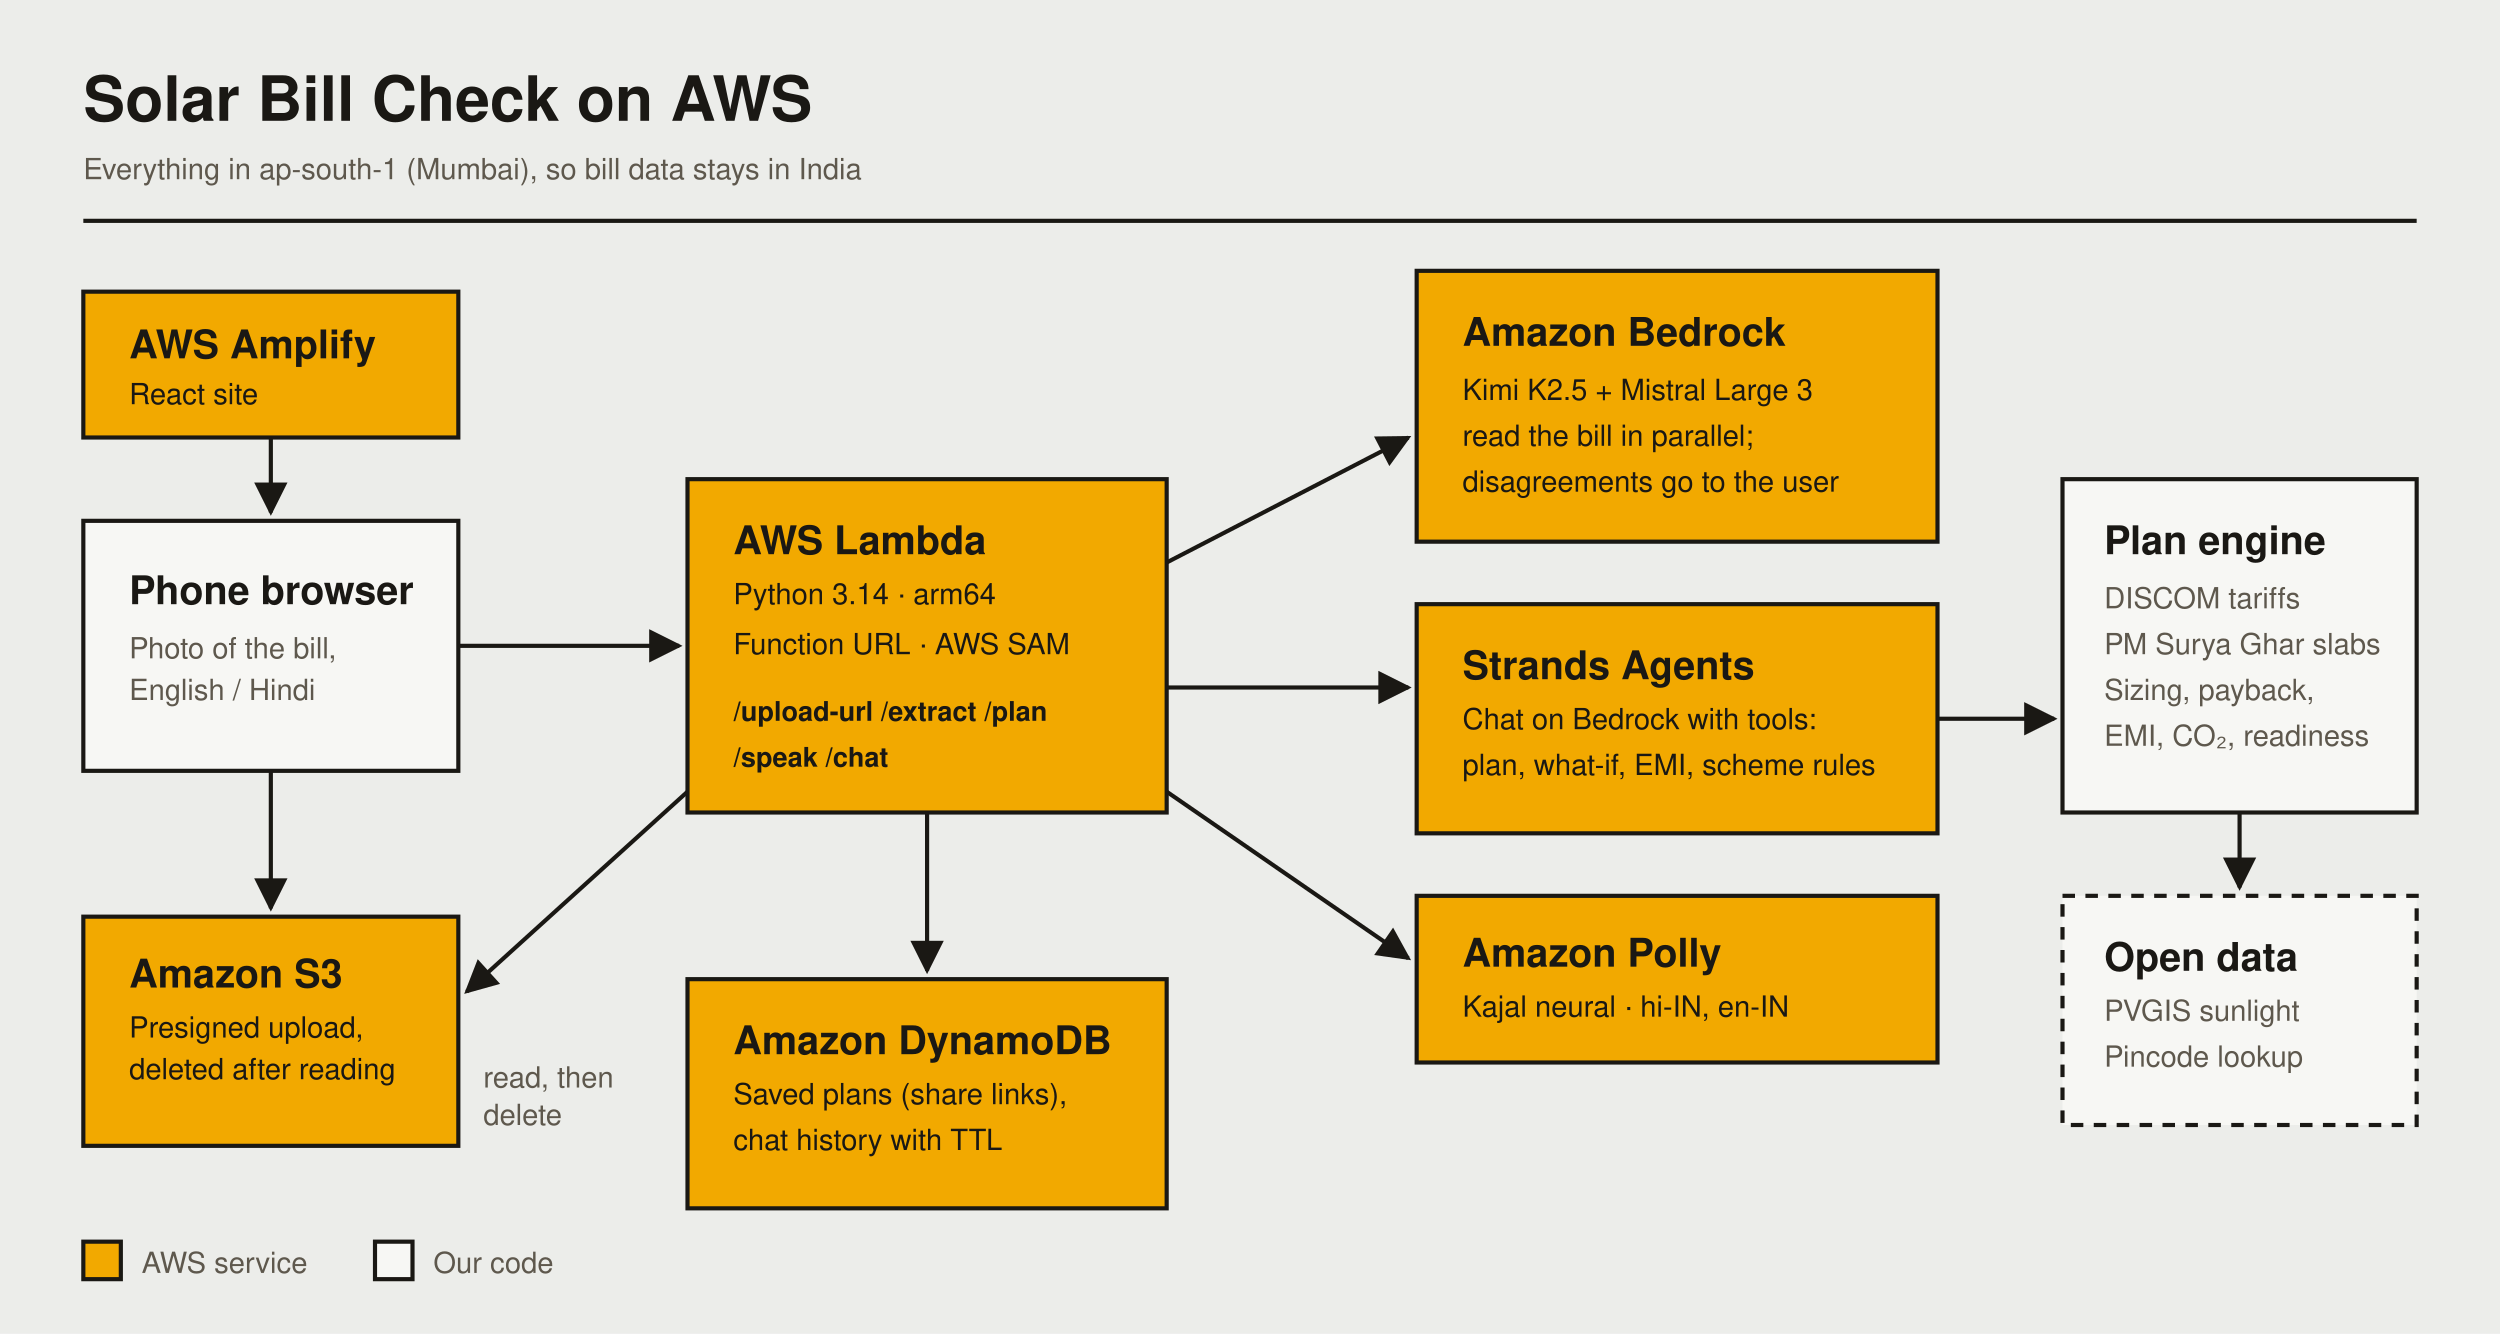
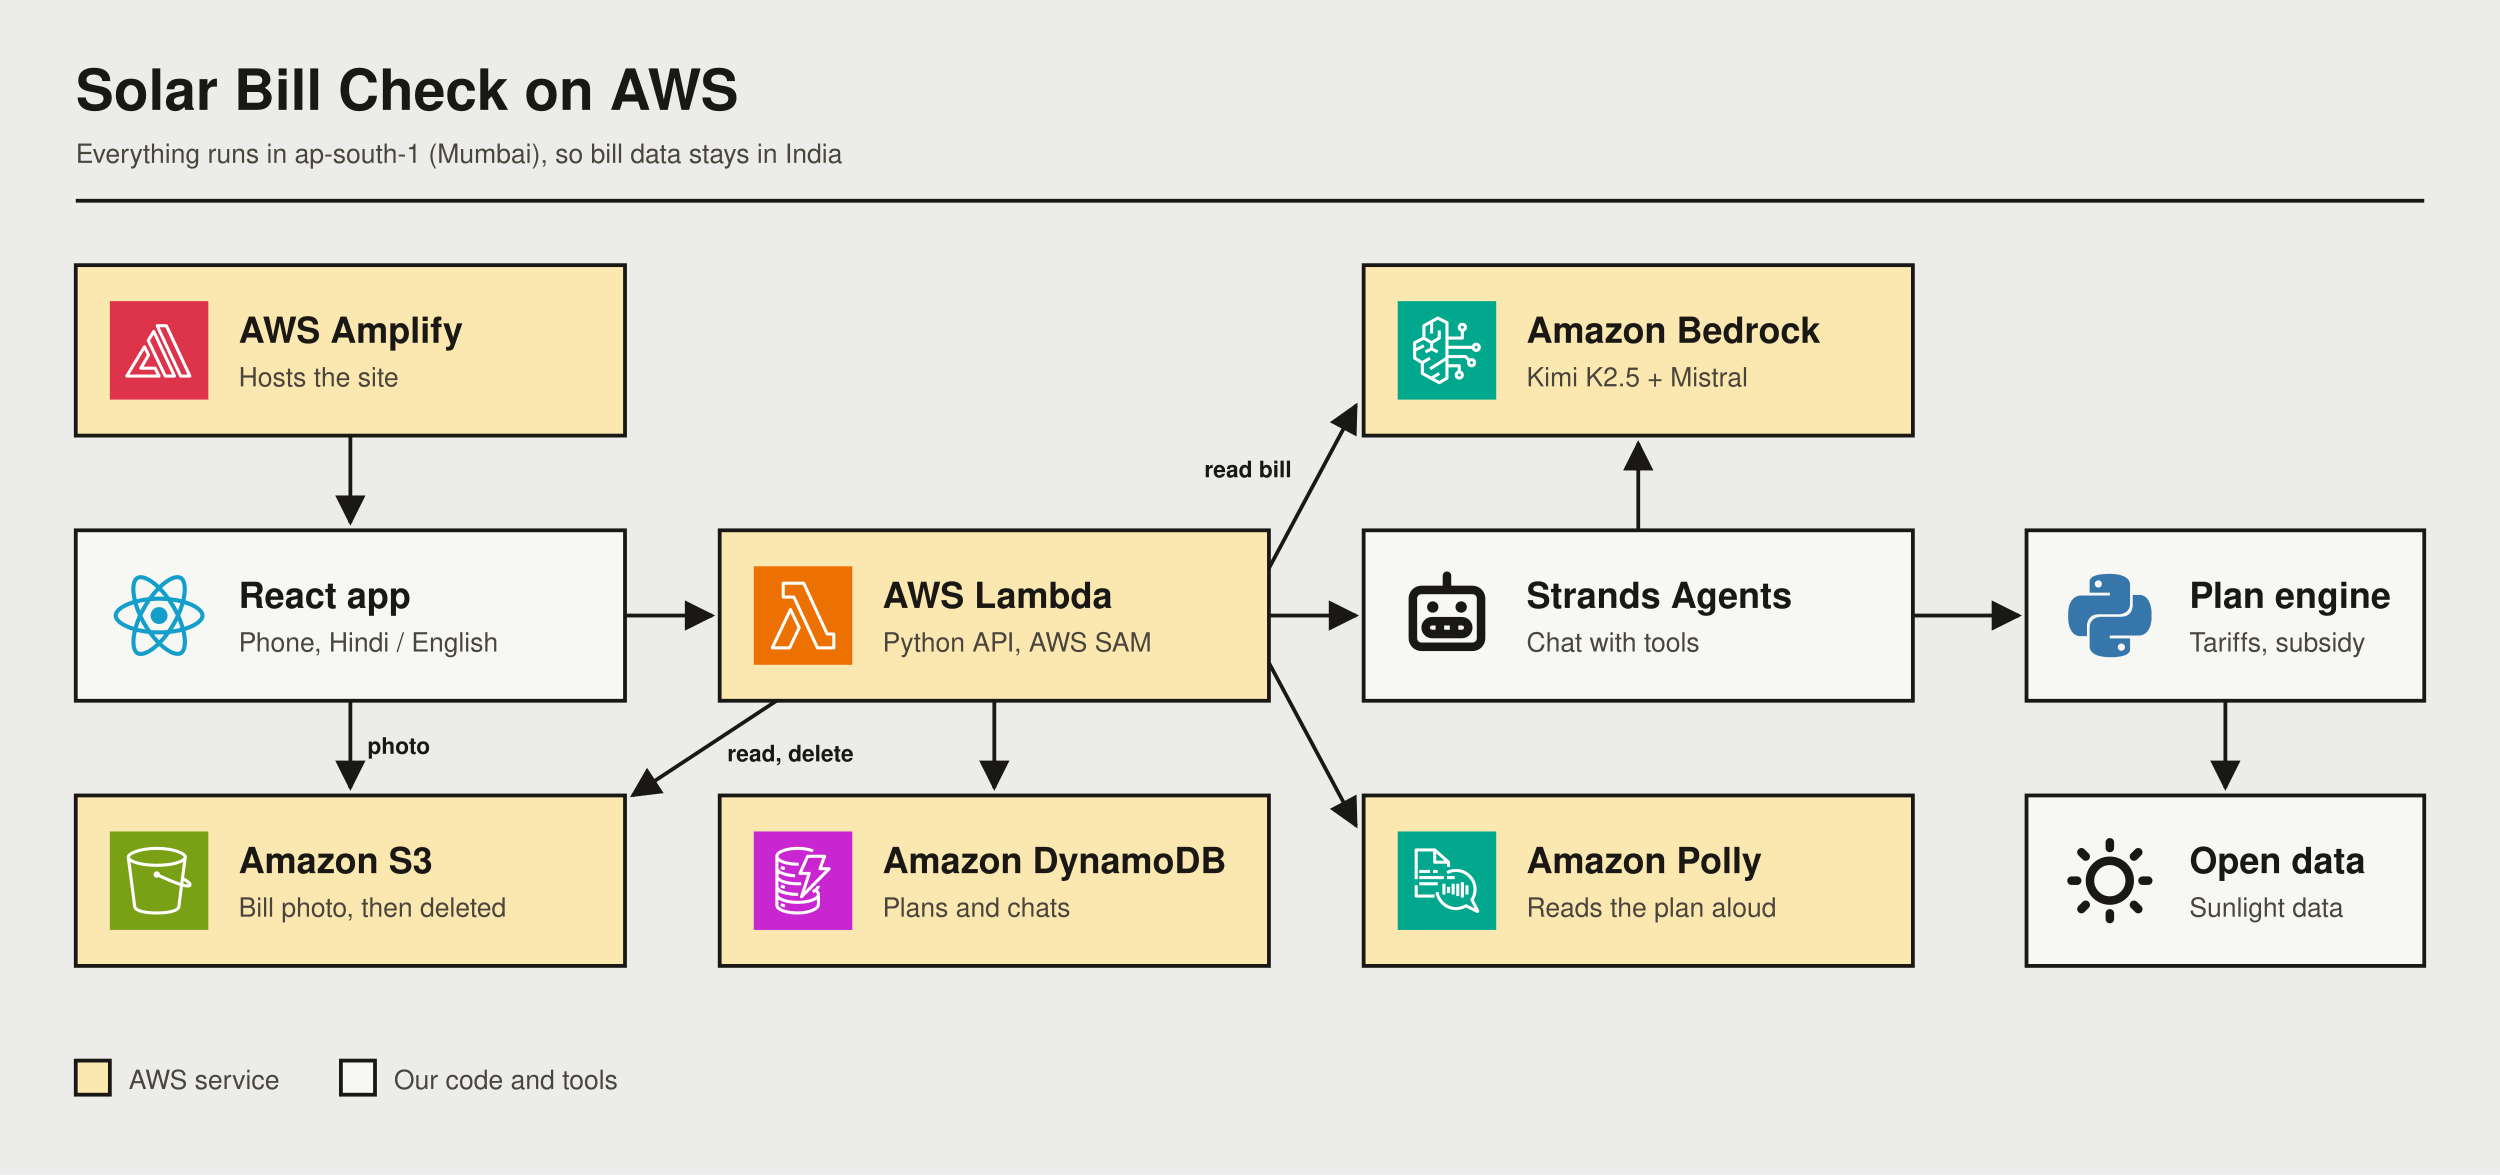
- <svg xmlns="http://www.w3.org/2000/svg" viewBox="0 0 1200 640" font-family="Switzer, Helvetica, Arial, sans-serif" role="img" aria-label="Solar Bill Check architecture on AWS">
+ <svg xmlns="http://www.w3.org/2000/svg" viewBox="0 0 1320 620" font-family="Switzer, Helvetica, Arial, sans-serif" role="img" aria-label="Solar Bill Check architecture on AWS">
  <defs>
    <marker id="a" viewBox="0 0 10 10" refX="9" refY="5" markerWidth="8" markerHeight="8" orient="auto-start-reverse">
      <path d="M0 0L10 5L0 10z" fill="#1A1814" />
    </marker>
    <style>
      .box{fill:#F7F7F4;stroke:#1A1814;stroke-width:2}
-       .aws{fill:#F2A900;stroke:#1A1814;stroke-width:2}
+       .aws{fill:#FBE7B0;stroke:#1A1814;stroke-width:2}
      .t{font-size:19px;font-weight:700;fill:#1A1814}
-       .s{font-size:14px;fill:#5E584D}
+       .s{font-size:14px;fill:#4A453C}
      .l{stroke:#1A1814;stroke-width:2;fill:none;marker-end:url(#a)}
-       .n{font-size:13px;font-weight:700;fill:#1A1814}
-       .sd{font-size:14px;fill:#1A1814}
+       .e{font-size:12px;font-weight:700;fill:#1A1814}
    </style>
  </defs>
-   <rect width="1200" height="640" fill="#ECEDEA" />
+   <rect width="1320" height="620" fill="#ECEDEA" />
  <text x="40" y="58" font-size="30" font-weight="700" fill="#1A1814">Solar Bill Check on AWS</text>
-   <text x="40" y="86" class="s">Everything in ap-south-1 (Mumbai), so bill data stays in India</text>
-   <line x1="40" y1="106" x2="1160" y2="106" stroke="#1A1814" stroke-width="2" />
-   <rect class="box" x="40" y="250" width="180" height="120" />
-   <text x="62" y="290" class="t">Phone browser</text>
-   <text x="62" y="316" class="s">Photo of the bill,</text>
-   <text x="62" y="336" class="s">English / Hindi</text>
-   <rect class="aws" x="40" y="140" width="180" height="70" />
-   <text x="62" y="172" class="t">AWS Amplify</text>
-   <text x="62" y="194" class="sd">React site</text>
-   <path class="l" d="M130 210 V246" />
-   <rect class="aws" x="330" y="230" width="230" height="160" />
-   <text x="352" y="266" class="t">AWS Lambda</text>
-   <text x="352" y="290" class="sd">Python 3.14 · arm64</text>
-   <text x="352" y="314" class="sd">Function URL · AWS SAM</text>
-   <text x="352" y="346" class="n">/upload-url  /extract  /plan</text>
-   <text x="352" y="368" class="n">/speak  /chat</text>
-   <path class="l" d="M220 310 H326" />
-   <rect class="aws" x="40" y="440" width="180" height="110" />
-   <text x="62" y="474" class="t">Amazon S3</text>
-   <text x="62" y="498" class="sd">Presigned upload,</text>
-   <text x="62" y="518" class="sd">deleted after reading</text>
-   <path class="l" d="M130 370 V436" />
-   <path class="l" d="M330 380 L224 476" />
-   <text x="232" y="522" class="s">read, then</text>
-   <text x="232" y="540" class="s">delete</text>
-   <rect class="aws" x="680" y="130" width="250" height="130" />
-   <text x="702" y="166" class="t">Amazon Bedrock</text>
-   <text x="702" y="192" class="sd">Kimi K2.5 + Mistral Large 3</text>
-   <text x="702" y="214" class="sd">read the bill in parallel;</text>
-   <text x="702" y="236" class="sd">disagreements go to the user</text>
-   <path class="l" d="M560 270 L676 210" />
-   <rect class="aws" x="680" y="290" width="250" height="110" />
-   <text x="702" y="326" class="t">Strands Agents</text>
-   <text x="702" y="350" class="sd">Chat on Bedrock with tools:</text>
-   <text x="702" y="372" class="sd">plan, what-if, EMI, scheme rules</text>
-   <path class="l" d="M560 330 H676" />
-   <rect class="aws" x="680" y="430" width="250" height="80" />
-   <text x="702" y="464" class="t">Amazon Polly</text>
-   <text x="702" y="488" class="sd">Kajal neural · hi-IN, en-IN</text>
-   <path class="l" d="M560 380 L676 460" />
-   <rect class="aws" x="330" y="470" width="230" height="110" />
-   <text x="352" y="506" class="t">Amazon DynamoDB</text>
-   <text x="352" y="530" class="sd">Saved plans (share links),</text>
-   <text x="352" y="552" class="sd">chat history with TTL</text>
-   <path class="l" d="M445 390 V466" />
-   <rect class="box" x="990" y="230" width="170" height="160" />
-   <text x="1010" y="266" class="t">Plan engine</text>
-   <text x="1010" y="292" class="s">DISCOM tariffs</text>
-   <text x="1010" y="314" class="s">PM Surya Ghar slabs</text>
-   <text x="1010" y="336" class="s">Sizing, payback,</text>
-   <text x="1010" y="358" class="s">EMI, CO₂, readiness</text>
-   <path class="l" d="M930 345 H986" />
-   <rect class="box" x="990" y="430" width="170" height="110" stroke-dasharray="6 5" />
-   <text x="1010" y="466" class="t">Open data</text>
-   <text x="1010" y="490" class="s">PVGIS sunlight</text>
-   <text x="1010" y="512" class="s">Pincode lookup</text>
-   <path class="l" d="M1075 390 V426" />
-   <rect x="40" y="596" width="18" height="18" class="aws" />
-   <text x="68" y="611" class="s">AWS service</text>
-   <rect x="180" y="596" width="18" height="18" class="box" />
-   <text x="208" y="611" class="s">Our code</text>
+   <text x="40" y="86" class="s">Everything runs in ap-south-1 (Mumbai), so bill data stays in India</text>
+   <line x1="40" y1="106" x2="1280" y2="106" stroke="#1A1814" stroke-width="2" />
+   <rect class="aws" x="40" y="140" width="290" height="90" />
+   <svg x="58" y="159" width="52" height="52" viewBox="0 0 64 64">
+     <g fill="none" fill-rule="evenodd">
+       <path fill="#dd344c" d="M0 0h64v64H0z" />
+       <path fill="#fff" d="M46.637 47.677 32.333 17h3.794L50.43 47.677zm6.27.578L37.67 15.577a1 1 0 0 0-.906-.577h-6a1 1 0 0 0-.906 1.422l15.236 32.677a1 1 0 0 0 .906.578h6a1 1 0 0 0 .907-1.422m-16.277-.578-10.536-22.03 2.325-3.846 12.015 25.876zm-7.187-28.422a1 1 0 0 0-.853-.578.96.96 0 0 0-.91.481l-3.576 5.915a1 1 0 0 0-.047.95l11.04 23.086c.167.347.519.568.903.568h6a1 1 0 0 0 .908-1.421zm-16.67 28.422 9.639-15.94 1.619 3.236-4.782 8.102a1 1 0 0 0 .862 1.508h8.704l1.56 3.094zm17.55-4.544a1 1 0 0 0-.893-.55h-7.568l4.168-7.062c.17-.292.184-.652.033-.955l-2.673-5.347a1 1 0 0 0-.855-.552.99.99 0 0 0-.895.482l-11.495 19.01A1 1 0 0 0 11 49.677h21a1 1 0 0 0 .893-1.451z" />
+     </g>
+   </svg>
+   <text x="126" y="181" class="t">AWS Amplify</text>
+   <text x="126" y="204" class="s">Hosts the site</text>
+   <rect class="box" x="40" y="280" width="290" height="90" />
+   <svg x="60" y="301" width="48" height="48" viewBox="0 0 24 24">
+     <g fill="#149ECA">
+       <path d="M14.23 12.004a2.236 2.236 0 0 1-2.235 2.236 2.236 2.236 0 0 1-2.236-2.236 2.236 2.236 0 0 1 2.235-2.236 2.236 2.236 0 0 1 2.236 2.236zm2.648-10.69c-1.346 0-3.107.96-4.888 2.622-1.78-1.653-3.542-2.602-4.887-2.602-.41 0-.783.093-1.106.278-1.375.793-1.683 3.264-.973 6.365C1.98 8.917 0 10.42 0 12.004c0 1.59 1.99 3.097 5.043 4.03-.704 3.113-.39 5.588.988 6.38.32.187.69.275 1.102.275 1.345 0 3.107-.96 4.888-2.624 1.78 1.654 3.542 2.603 4.887 2.603.41 0 .783-.09 1.106-.275 1.374-.792 1.683-3.263.973-6.365C22.02 15.096 24 13.59 24 12.004c0-1.59-1.99-3.097-5.043-4.032.704-3.11.39-5.587-.988-6.38-.318-.184-.688-.277-1.092-.278zm-.005 1.09v.006c.225 0 .406.044.558.127.666.382.955 1.835.73 3.704-.054.46-.142.945-.25 1.44-.96-.236-2.006-.417-3.107-.534-.66-.905-1.345-1.727-2.035-2.447 1.592-1.48 3.087-2.292 4.105-2.295zm-9.77.02c1.012 0 2.514.808 4.11 2.28-.686.72-1.37 1.537-2.02 2.442-1.107.117-2.154.298-3.113.538-.112-.49-.195-.964-.254-1.42-.23-1.868.054-3.32.714-3.707.19-.09.4-.127.563-.132zm4.882 3.05c.455.468.91.992 1.36 1.564-.44-.02-.89-.034-1.345-.034-.46 0-.915.01-1.36.034.44-.572.895-1.096 1.345-1.565zM12 8.1c.74 0 1.477.034 2.202.093.406.582.802 1.203 1.183 1.86.372.64.71 1.29 1.018 1.946-.308.655-.646 1.31-1.013 1.95-.38.66-.773 1.288-1.18 1.87-.728.063-1.466.098-2.21.098-.74 0-1.477-.035-2.202-.093-.406-.582-.802-1.204-1.183-1.86-.372-.64-.71-1.29-1.018-1.946.303-.657.646-1.313 1.013-1.954.38-.66.773-1.286 1.18-1.868.728-.064 1.466-.098 2.21-.098zm-3.635.254c-.24.377-.48.763-.704 1.16-.225.39-.435.782-.635 1.174-.265-.656-.49-1.31-.676-1.947.64-.15 1.315-.283 2.015-.386zm7.26 0c.695.103 1.365.23 2.006.387-.18.632-.405 1.282-.66 1.933-.2-.39-.41-.783-.64-1.174-.225-.392-.465-.774-.705-1.146zm3.063.675c.484.15.944.317 1.375.498 1.732.74 2.852 1.708 2.852 2.476-.005.768-1.125 1.74-2.857 2.475-.42.18-.88.342-1.355.493-.28-.958-.646-1.956-1.1-2.98.45-1.017.81-2.01 1.085-2.964zm-13.395.004c.278.96.645 1.957 1.1 2.98-.45 1.017-.812 2.01-1.086 2.964-.484-.15-.944-.318-1.37-.5-1.732-.737-2.852-1.706-2.852-2.474 0-.768 1.12-1.742 2.852-2.476.42-.18.88-.342 1.356-.494zm11.678 4.28c.265.657.49 1.312.676 1.948-.64.157-1.316.29-2.016.39.24-.375.48-.762.705-1.158.225-.39.435-.788.636-1.18zm-9.945.02c.2.392.41.783.64 1.175.23.39.465.772.705 1.143-.695-.102-1.365-.23-2.006-.386.18-.63.406-1.282.66-1.933zM17.92 16.32c.112.493.2.968.254 1.423.23 1.868-.054 3.32-.714 3.708-.147.09-.338.128-.563.128-1.012 0-2.514-.807-4.11-2.28.686-.72 1.37-1.536 2.02-2.44 1.107-.118 2.154-.3 3.113-.54zm-11.83.01c.96.234 2.006.415 3.107.532.66.905 1.345 1.727 2.035 2.446-1.595 1.483-3.092 2.295-4.11 2.295-.22-.005-.406-.05-.553-.132-.666-.38-.955-1.834-.73-3.703.054-.46.142-.944.25-1.438zm4.56.64c.44.02.89.034 1.345.034.46 0 .915-.01 1.36-.034-.44.572-.895 1.095-1.345 1.565-.455-.47-.91-.993-1.36-1.565z" />
+     </g>
+   </svg>
+   <text x="126" y="321" class="t">React app</text>
+   <text x="126" y="344" class="s">Phone, Hindi / English</text>
+   <rect class="aws" x="40" y="420" width="290" height="90" />
+   <svg x="58" y="439" width="52" height="52" viewBox="0 0 64 64">
+     <g fill="none" fill-rule="evenodd">
+       <path fill="#7aa116" d="M0 0h64v64H0z" />
+       <path fill="#fff" d="m47.759 33.948.234-1.817c2.173 1.254 2.849 1.99 3.044 2.293-.324.061-1.205.085-3.278-.476M30.499 21c-10.374 0-17.117-2.512-17.5-4.304v-.185c.35-1.119 6.14-4.51 17.5-4.51 11.34 0 17.133 3.38 17.5 4.504v.111C47.725 18.446 40.962 21 30.5 21m15.319 12.362c-4.765-1.565-10.906-4.383-13.224-5.474a2.09 2.09 0 0 0-2.082-1.982A2.097 2.097 0 0 0 28.418 28c0 1.154.94 2.094 2.094 2.094.457 0 .877-.152 1.22-.4 2.4 1.128 8.887 4.104 13.826 5.686l-1.721 13.344C43.583 50.352 38.919 52 30.497 52c-8.425 0-13.092-1.648-13.342-3.249l-3.72-28.937C16.945 21.915 23.749 23 30.5 23c6.75 0 13.554-1.085 17.065-3.185zM50 16.5c0-3.069-8.34-6.5-19.5-6.5S11 13.431 11 16.5v.543l4.174 31.99C15.874 53.516 26.123 54 30.497 54c4.372 0 14.616-.484 15.32-4.993l1.684-13.06c1.277.332 2.31.51 3.115.508.99 0 1.657-.252 2.08-.758.35-.416.489-.94.389-1.476-.228-1.22-1.682-2.509-4.715-4.177l-.1-.055L50 17.044z" />
+     </g>
+   </svg>
+   <text x="126" y="461" class="t">Amazon S3</text>
+   <text x="126" y="484" class="s">Bill photo, then deleted</text>
+   <rect class="aws" x="380" y="280" width="290" height="90" />
+   <svg x="398" y="299" width="52" height="52" viewBox="0 0 64 64">
+     <g fill="none" fill-rule="evenodd">
+       <path fill="#ed7100" d="M0 0h64v64H0z" />
+       <path fill="#fff" d="M22.68 52h-9.106l10.264-21.59 4.562 9.451zm2.047-24.333a.99.99 0 0 0-.896-.564h-.003a.99.99 0 0 0-.896.569L11.097 52.569c-.147.31-.126.674.057.965.181.29.5.466.842.466H23.31a1 1 0 0 0 .9-.572l6.194-13.144a1 1 0 0 0-.005-.864zM51.008 52h-9.022L26.955 19.578a1 1 0 0 0-.903-.578h-5.924l.007-7h11.68l14.96 32.42c.163.354.516.58.904.58h3.33zm.996-9h-3.69l-14.96-32.42a1 1 0 0 0-.903-.58H19.14a1 1 0 0 0-.996.999l-.008 9A.993.993 0 0 0 19.131 21h6.286l15.03 32.422a1 1 0 0 0 .903.578h10.654c.55 0 .996-.448.996-1v-9c0-.552-.445-1-.996-1" />
+     </g>
+   </svg>
+   <text x="466" y="321" class="t">AWS Lambda</text>
+   <text x="466" y="344" class="s">Python API, AWS SAM</text>
+   <rect class="aws" x="380" y="420" width="290" height="90" />
+   <svg x="398" y="439" width="52" height="52" viewBox="0 0 64 64">
+     <g fill="none" fill-rule="evenodd">
+       <path fill="#c925d1" d="M0 0h64v64H0z" />
+       <path fill="#fff" d="M46.586 25.25H43a1 1 0 0 1-.822-.435 1.02 1.02 0 0 1-.114-.931l2.493-6.722h-8.913l-4.091 9.098H36c.32 0 .623.156.812.42.187.264.239.602.136.91l-3.66 11.101zm3.12-.297L31.709 43.15a.99.99 0 0 1-1.232.146 1.014 1.014 0 0 1-.423-1.18l4.56-13.833H30a1 1 0 0 1-.841-.463 1.02 1.02 0 0 1-.07-.966l5-11.12a1 1 0 0 1 .91-.593h11c.329 0 .636.163.823.435.187.273.23.62.115.931l-2.494 6.721H49a1 1 0 0 1 .924.624c.155.378.069.813-.217 1.102M41.002 44.22c-2.71 1.886-7.687 2.882-12.468 2.882-4.816 0-9.837-1.01-12.533-2.924l.001 3.816c0 1.664 4.768 3.984 12.532 3.984 7.495 0 12.468-2.702 12.468-4.49zm2.064-3.27c0 .187-.032.367-.064.546v5.993C43 51.079 36.51 54 28.533 54c-6.903 0-13.871-1.89-14.473-5.5h-.059L14 43.445V16.151h.001c0-3.996 7.487-6.151 14.532-6.151 3.94 0 7.73.64 10.397 1.756l-.766 1.868c-2.432-1.019-5.943-1.602-9.631-1.602-7.764 0-12.532 2.405-12.532 4.13 0 1.724 4.768 4.129 12.532 4.129.195 0 .399 0 .596-.007l.078 2.02c-.225.009-.45.009-.674.009-4.817 0-9.837-1.01-12.533-2.924v4.358h.001v.017c.005.53.489 1.143 1.364 1.72 1.982 1.288 5.55 2.168 9.539 2.351l-.091 2.02c-4.126-.19-7.75-1.069-10.086-2.416-.31.298-.726 1.056-.726 1.467 0 1.724 4.768 4.129 12.532 4.129.738 0 1.465-.025 2.162-.075l.14 2.017c-.743.054-1.518.08-2.302.08-4.817 0-9.837-1.009-12.533-2.924v3.67h.001c.005.547.489 1.16 1.364 1.737 2.268 1.474 6.549 2.393 11.168 2.393h.33v2.022h-.33c-4.778 0-9.86-1.008-12.532-2.543-.322.298 0 1.01 0 1.548 0 1.725 4.768 4.13 12.532 4.13s12.532-2.405 12.532-4.13c0-.61-.6-1.174-1.092-1.538-.41.247-.86.483-1.372.7l-.768-1.868c.53-.223.99-.463 1.364-.711 1.1-.734 1.804-1.779 1.804-2.175h2c0 .94-.621 1.947-1.417 2.775 1.192 1.04 1.48 2.078 1.48 2.817M17.142 48.39c.791.408 1.716.772 2.752 1.08l.564-1.94a14 14 0 0 1-2.406-.94zm2.752-11.05.564-1.94c-.916-.272-1.726-.589-2.406-.94l-.91 1.799c.791.41 1.716.772 2.752 1.08m-2.752-13.21.91-1.801c.68.352 1.49.668 2.406.94l-.564 1.94a16 16 0 0 1-2.752-1.08" />
+     </g>
+   </svg>
+   <text x="466" y="461" class="t">Amazon DynamoDB</text>
+   <text x="466" y="484" class="s">Plans and chats</text>
+   <rect class="aws" x="720" y="140" width="290" height="90" />
+   <svg x="738" y="159" width="52" height="52" viewBox="0 0 64 64">
+     <g fill="none" fill-rule="evenodd">
+       <path fill="#01a88d" d="M0 0h64v64H0z" />
+       <path fill="#fff" d="M51 31a1.001 1.001 0 0 1 0-2 1.001 1.001 0 0 1 0 2M26.977 51.848l-3.203-1.746 3.741-2.245-1.03-1.714-4.747 2.848L17 46.406v-5.84l4.515-2.71-1.03-1.713L16 38.833l-4-2.4v-3.815l5.447-2.723-.894-1.79L12 30.382v-2.764l4.956-2.478L21 27.566v2.816l-3.447 1.723.894 1.79 3.556-1.778 3.554 1.76.886-1.792L23 30.38v-2.814l4.515-2.71A1 1 0 0 0 28 24v-5h-2v4.434l-4 2.4-4-2.4v-6.846l3-1.666V21h2v-7.19l3.024-1.68 4.978 2.486-.001 21.834-10.538 6.706 1.074 1.688 9.464-6.022L31 49.434zM48 39a1.001 1.001 0 0 1 0 2 1.001 1.001 0 0 1 0-2m-8 10a1.001 1.001 0 0 1 0-2 1.001 1.001 0 0 1 0 2m2-33a1.001 1.001 0 0 1 0 2 1.001 1.001 0 0 1 0-2m9 11a3 3 0 0 0-2.816 2H33.001v-4H42a1 1 0 0 0 1-1v-4.184A3 3 0 0 0 45 17c0-1.654-1.346-3-3-3s-3 1.346-3 3c0 1.302.839 2.402 2 2.816V23h-7.999l.001-9.002a1 1 0 0 0-.553-.894l-6.002-3a1 1 0 0 0-.932.022l-9 5A1 1 0 0 0 16 16v7.382l-5.447 2.723c-.339.17-.553.516-.553.895v10a1 1 0 0 0 .485.857L15 40.566V47a1 1 0 0 0 .521.878l11 6a1 1 0 0 0 .994-.021l5-3A1 1 0 0 0 33 50v-7h6v2.184A3 3 0 0 0 37 48c0 1.654 1.346 3 3 3s3-1.346 3-3a3 3 0 0 0-2-2.816V42a1 1 0 0 0-1-1h-7l.001-4h10.585l1.715 1.715A2.95 2.95 0 0 0 45 40c0 1.654 1.346 3 3 3s3-1.346 3-3-1.346-3-3-3a2.95 2.95 0 0 0-1.285.3l-2.008-2.007A1 1 0 0 0 44 35H33.001v-4h15.183A3 3 0 0 0 51 33c1.654 0 3-1.346 3-3s-1.346-3-3-3" />
+     </g>
+   </svg>
+   <text x="806" y="181" class="t">Amazon Bedrock</text>
+   <text x="806" y="204" class="s">Kimi K2.5 + Mistral</text>
+   <rect class="box" x="720" y="280" width="290" height="90" />
+   <svg x="740" y="301" width="48" height="48" viewBox="0 0 256 256">
+     <g fill="#1A1814">
+       <path d="M72,104a16,16,0,1,1,16,16A16,16,0,0,1,72,104Zm96,16a16,16,0,1,0-16-16A16,16,0,0,0,168,120Zm68-40V192a36,36,0,0,1-36,36H56a36,36,0,0,1-36-36V80A36,36,0,0,1,56,44h60V16a12,12,0,0,1,24,0V44h60A36,36,0,0,1,236,80Zm-24,0a12,12,0,0,0-12-12H56A12,12,0,0,0,44,80V192a12,12,0,0,0,12,12H200a12,12,0,0,0,12-12Zm-12,82a30,30,0,0,1-30,30H86a30,30,0,0,1,0-60h84A30,30,0,0,1,200,162Zm-80-6v12h16V156ZM86,168H96V156H86a6,6,0,0,0,0,12Zm90-6a6,6,0,0,0-6-6H160v12h10A6,6,0,0,0,176,162Z" />
+     </g>
+   </svg>
+   <text x="806" y="321" class="t">Strands Agents</text>
+   <text x="806" y="344" class="s">Chat with tools</text>
+   <rect class="aws" x="720" y="420" width="290" height="90" />
+   <svg x="738" y="439" width="52" height="52" viewBox="0 0 64 64">
+     <g fill="none" fill-rule="evenodd">
+       <path fill="#01a88d" d="M0 0h64v64H0z" />
+       <path fill="#fff" d="M32.008 31.002h5.002v-2h-5.002zm0 8.999h2v-4h-2zm-9.003-13h3v-1.999h-3zm-9.004 8h12.005v-2H14zm0-4h16.006v-2H14.001zm15.006 10h2v-7h-2zm15.006 0h2v-6h-2zm-3.001 2h2V33h-2zm-3.002-1h2.001v-8h-2zm-3-1h2v-7h-2zm17.854 10.222-3.453-6.754a13.2 13.2 0 0 0 1.829-6.739c0-7.382-6.006-13.389-13.387-13.389-2.188 0-4.354.536-6.263 1.55l.94 1.766a11.4 11.4 0 0 1 5.323-1.316c6.278 0 11.386 5.11 11.386 11.39 0 2.206-.627 4.33-1.813 6.142a1 1 0 0 0-.054 1.003l2.632 5.148L44.76 47.4a1 1 0 0 0-.967.04 11.44 11.44 0 0 1-5.94 1.671c-5.668 0-10.522-4.223-11.287-9.825l-1.984.272c.903 6.586 6.608 11.553 13.271 11.553 2.267 0 4.501-.579 6.495-1.68l6.893 3.448a1.228 1.228 0 0 0 1.417-.256 1.21 1.21 0 0 0 .206-1.4M14.001 27.002h7.003v-2H14zm11.004-8h5.372l-5.372-4.772zm-12.004 12H11v-19a1 1 0 0 1 1-.999L24.005 11c.24 0 .478.09.664.256l9.004 8a1 1 0 0 1 .336.746v3h-2v-2h-8.004a1 1 0 0 1-1-1V13L13 13.003zM13 41h11.004v2H12a1 1 0 0 1-1-1v-7h2z" />
+     </g>
+   </svg>
+   <text x="806" y="461" class="t">Amazon Polly</text>
+   <text x="806" y="484" class="s">Reads the plan aloud</text>
+   <rect class="box" x="1070" y="280" width="210" height="90" />
+   <svg x="1092" y="303" width="44" height="44" viewBox="0 0 24 24">
+     <g fill="#3776AB">
+       <path d="M14.25.18l.9.2.73.26.59.3.45.32.34.34.25.34.16.33.1.3.04.26.02.2-.01.13V8.5l-.05.63-.13.55-.21.46-.26.38-.3.31-.33.25-.35.19-.35.14-.33.1-.3.07-.26.04-.21.02H8.77l-.69.05-.59.14-.5.22-.41.27-.33.32-.27.35-.2.36-.15.37-.1.35-.07.32-.04.27-.02.21v3.06H3.17l-.21-.03-.28-.07-.32-.12-.35-.18-.36-.26-.36-.36-.35-.46-.32-.59-.28-.73-.21-.88-.14-1.05-.05-1.23.06-1.22.16-1.04.24-.87.32-.71.36-.57.4-.44.42-.33.42-.24.4-.16.36-.1.32-.05.24-.01h.16l.06.01h8.16v-.83H6.18l-.01-2.75-.02-.37.05-.34.11-.31.17-.28.25-.26.31-.23.38-.2.44-.18.51-.15.58-.12.64-.1.71-.06.77-.04.84-.02 1.27.05zm-6.3 1.98l-.23.33-.08.41.08.41.23.34.33.22.41.09.41-.09.33-.22.23-.34.08-.41-.08-.41-.23-.33-.33-.22-.41-.09-.41.09zm13.09 3.95l.28.06.32.12.35.18.36.27.36.35.35.47.32.59.28.73.21.88.14 1.04.05 1.23-.06 1.23-.16 1.04-.24.86-.32.71-.36.57-.4.45-.42.33-.42.24-.4.16-.36.09-.32.05-.24.02-.16-.01h-8.22v.82h5.84l.01 2.76.02.36-.05.34-.11.31-.17.29-.25.25-.31.24-.38.2-.44.17-.51.15-.58.13-.64.09-.71.07-.77.04-.84.01-1.27-.04-1.07-.14-.9-.2-.73-.25-.59-.3-.45-.33-.34-.34-.25-.34-.16-.33-.1-.3-.04-.25-.02-.2.01-.13v-5.34l.05-.64.13-.54.21-.46.26-.38.3-.32.33-.24.35-.2.35-.14.33-.1.3-.06.26-.04.21-.02.13-.01h5.84l.69-.05.59-.14.5-.21.41-.28.33-.32.27-.35.2-.36.15-.36.1-.35.07-.32.04-.28.02-.21V6.07h2.09l.14.01zm-6.47 14.25l-.23.33-.08.41.08.41.23.33.33.23.41.08.41-.08.33-.23.23-.33.08-.41-.08-.41-.23-.33-.33-.23-.41-.08-.41.08z" />
+     </g>
+   </svg>
+   <text x="1156" y="321" class="t">Plan engine</text>
+   <text x="1156" y="344" class="s">Tariffs, subsidy</text>
+   <rect class="box" x="1070" y="420" width="210" height="90" />
+   <svg x="1090" y="441" width="48" height="48" viewBox="0 0 256 256">
+     <g fill="#1A1814">
+       <path d="M116,36V20a12,12,0,0,1,24,0V36a12,12,0,0,1-24,0Zm80,92a68,68,0,1,1-68-68A68.07,68.07,0,0,1,196,128Zm-24,0a44,44,0,1,0-44,44A44.05,44.05,0,0,0,172,128ZM51.51,68.49a12,12,0,1,0,17-17l-12-12a12,12,0,0,0-17,17Zm0,119-12,12a12,12,0,0,0,17,17l12-12a12,12,0,1,0-17-17ZM196,72a12,12,0,0,0,8.49-3.51l12-12a12,12,0,0,0-17-17l-12,12A12,12,0,0,0,196,72Zm8.49,115.51a12,12,0,0,0-17,17l12,12a12,12,0,0,0,17-17ZM48,128a12,12,0,0,0-12-12H20a12,12,0,0,0,0,24H36A12,12,0,0,0,48,128Zm80,80a12,12,0,0,0-12,12v16a12,12,0,0,0,24,0V220A12,12,0,0,0,128,208Zm108-92H220a12,12,0,0,0,0,24h16a12,12,0,0,0,0-24Z" />
+     </g>
+   </svg>
+   <text x="1156" y="461" class="t">Open data</text>
+   <text x="1156" y="484" class="s">Sunlight data</text>
+   <path class="l" d="M185 230 V276" />
+   <path class="l" d="M330 325 H376" />
+   <path class="l" d="M185 370 V416" />
+   <text x="194" y="398" class="e" text-anchor="start">photo</text>
+   <path class="l" d="M410 370 L334 420" />
+   <text x="384" y="402" class="e" text-anchor="start">read, delete</text>
+   <path class="l" d="M525 370 V416" />
+   <path class="l" d="M670 300 L716 214" />
+   <text x="682" y="252" class="e" text-anchor="end">read bill</text>
+   <path class="l" d="M670 325 H716" />
+   <path class="l" d="M670 350 L716 436" />
+   <path class="l" d="M865 280 V234" />
+   <path class="l" d="M1010 325 H1066" />
+   <path class="l" d="M1175 370 V416" />
+   <rect x="40" y="560" width="18" height="18" class="aws" />
+   <text x="68" y="575" class="s">AWS service</text>
+   <rect x="180" y="560" width="18" height="18" class="box" />
+   <text x="208" y="575" class="s">Our code and tools</text>
</svg>
